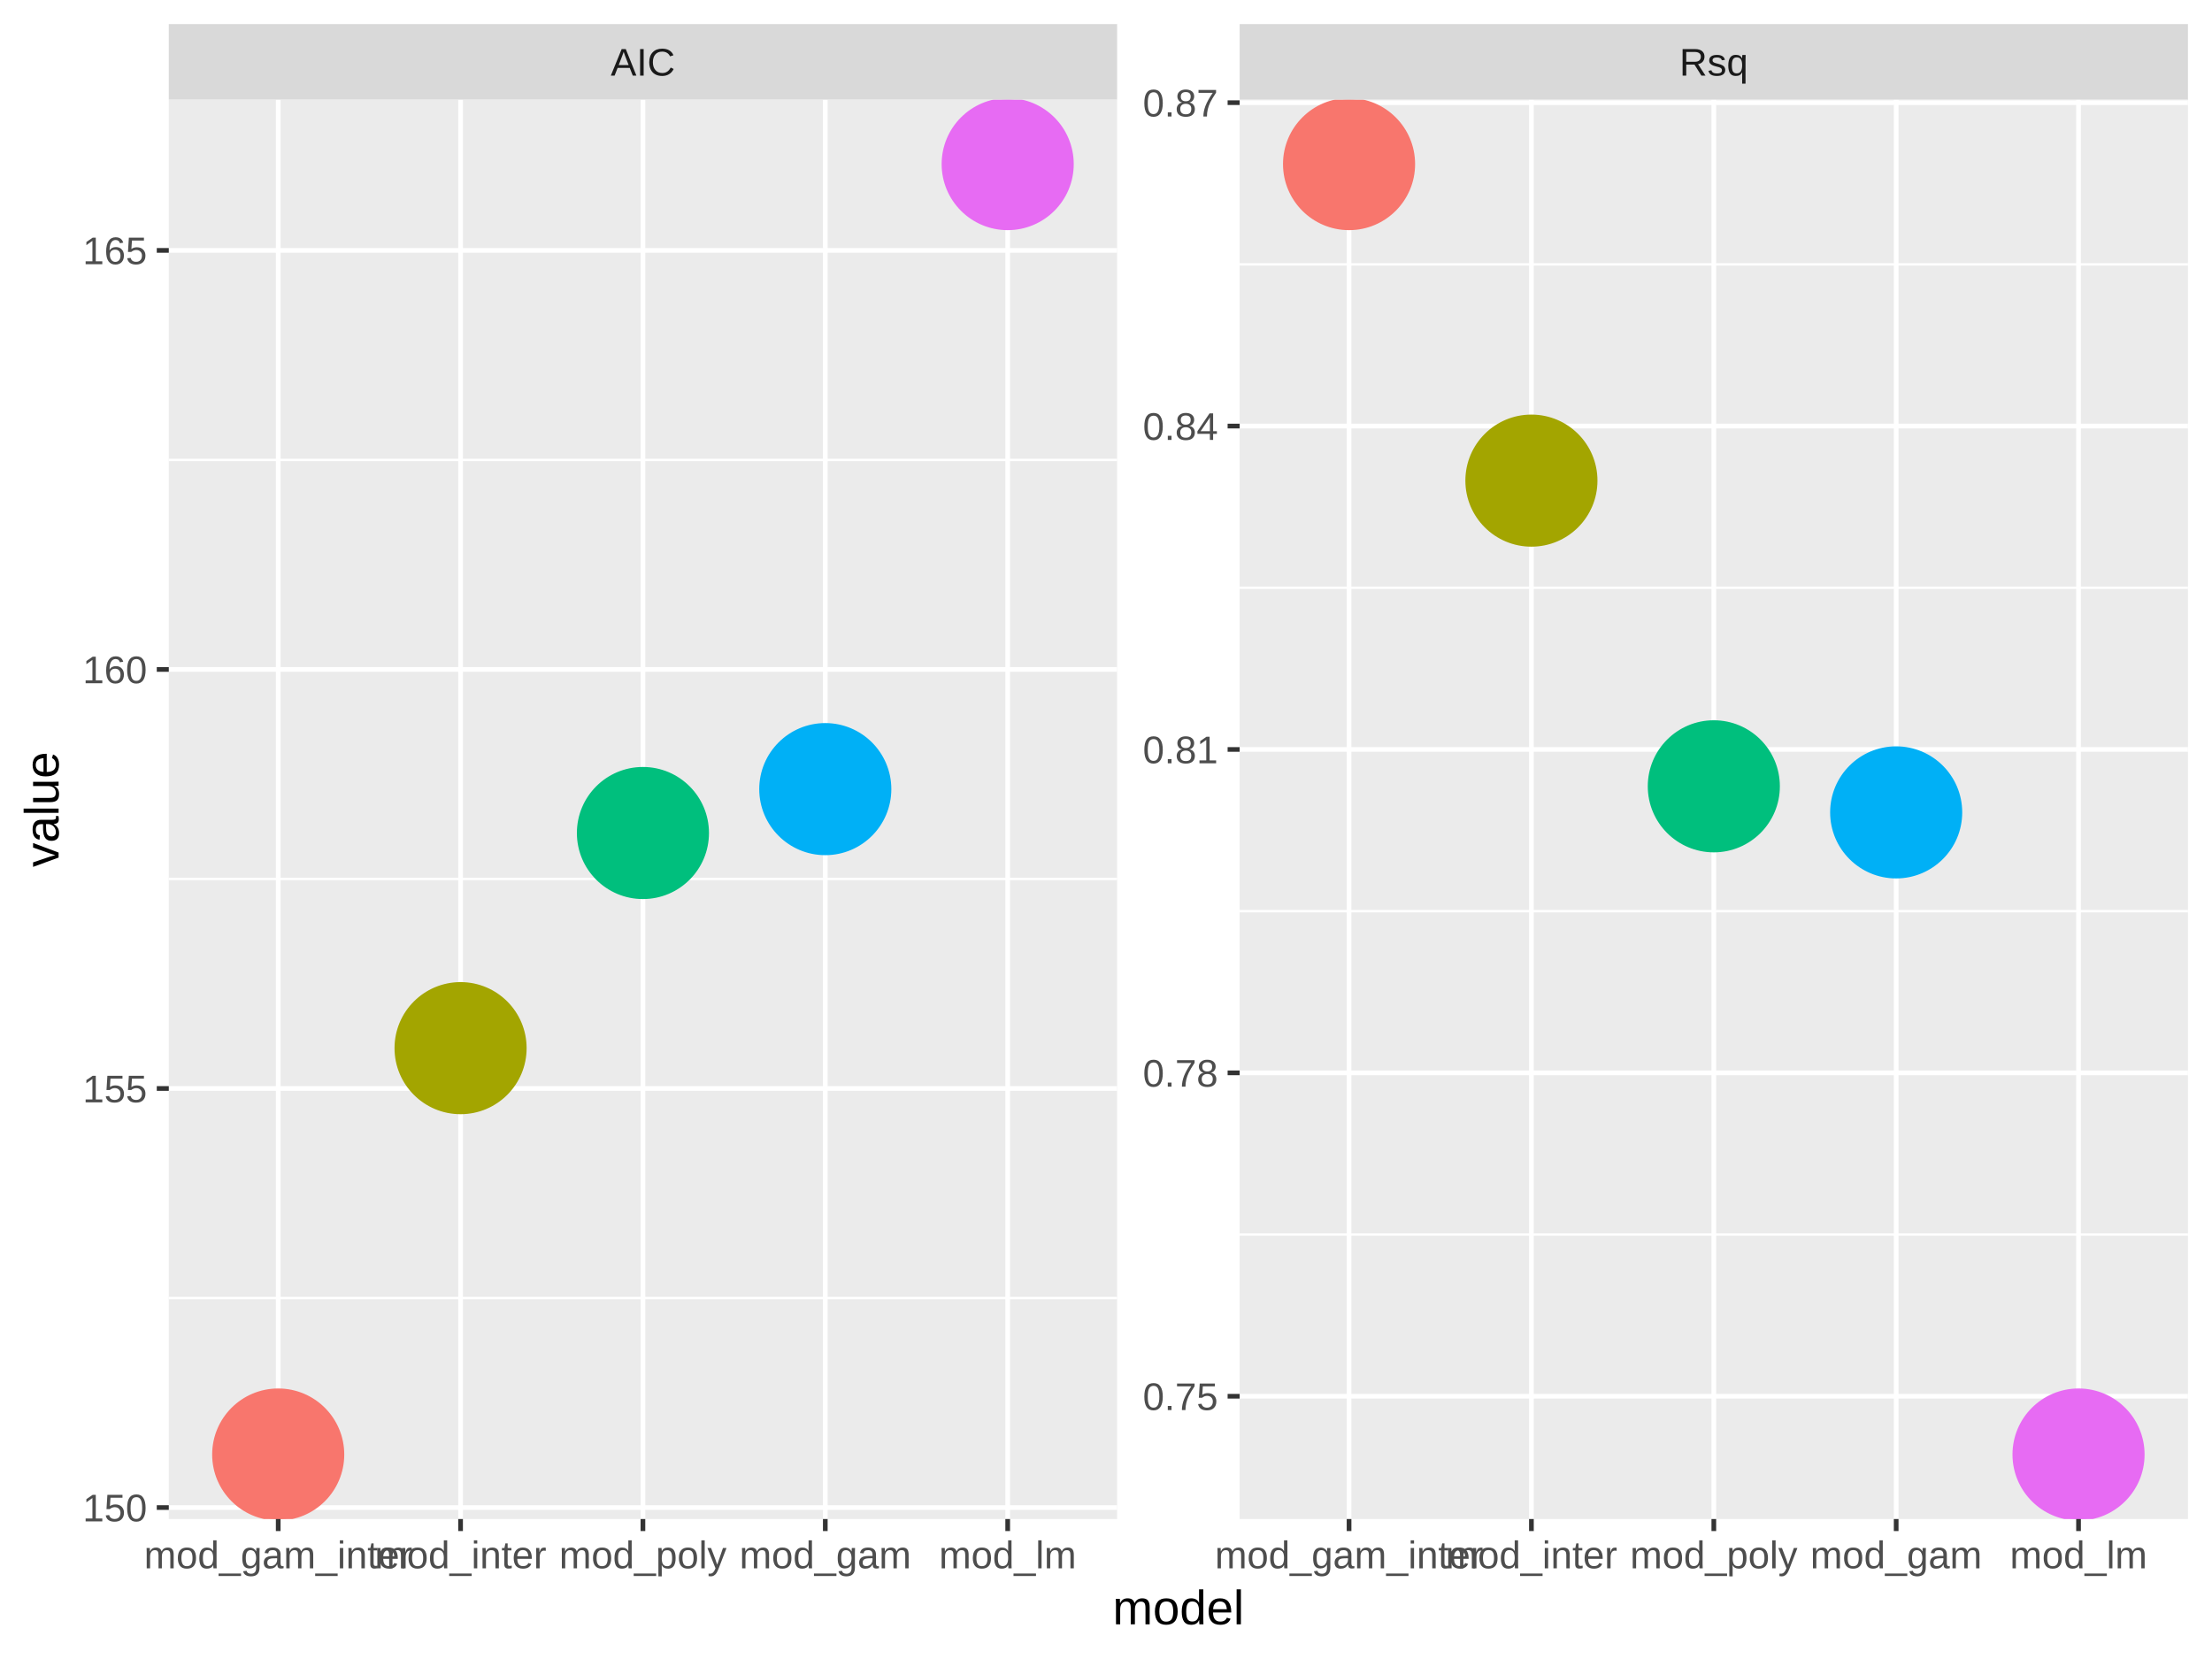
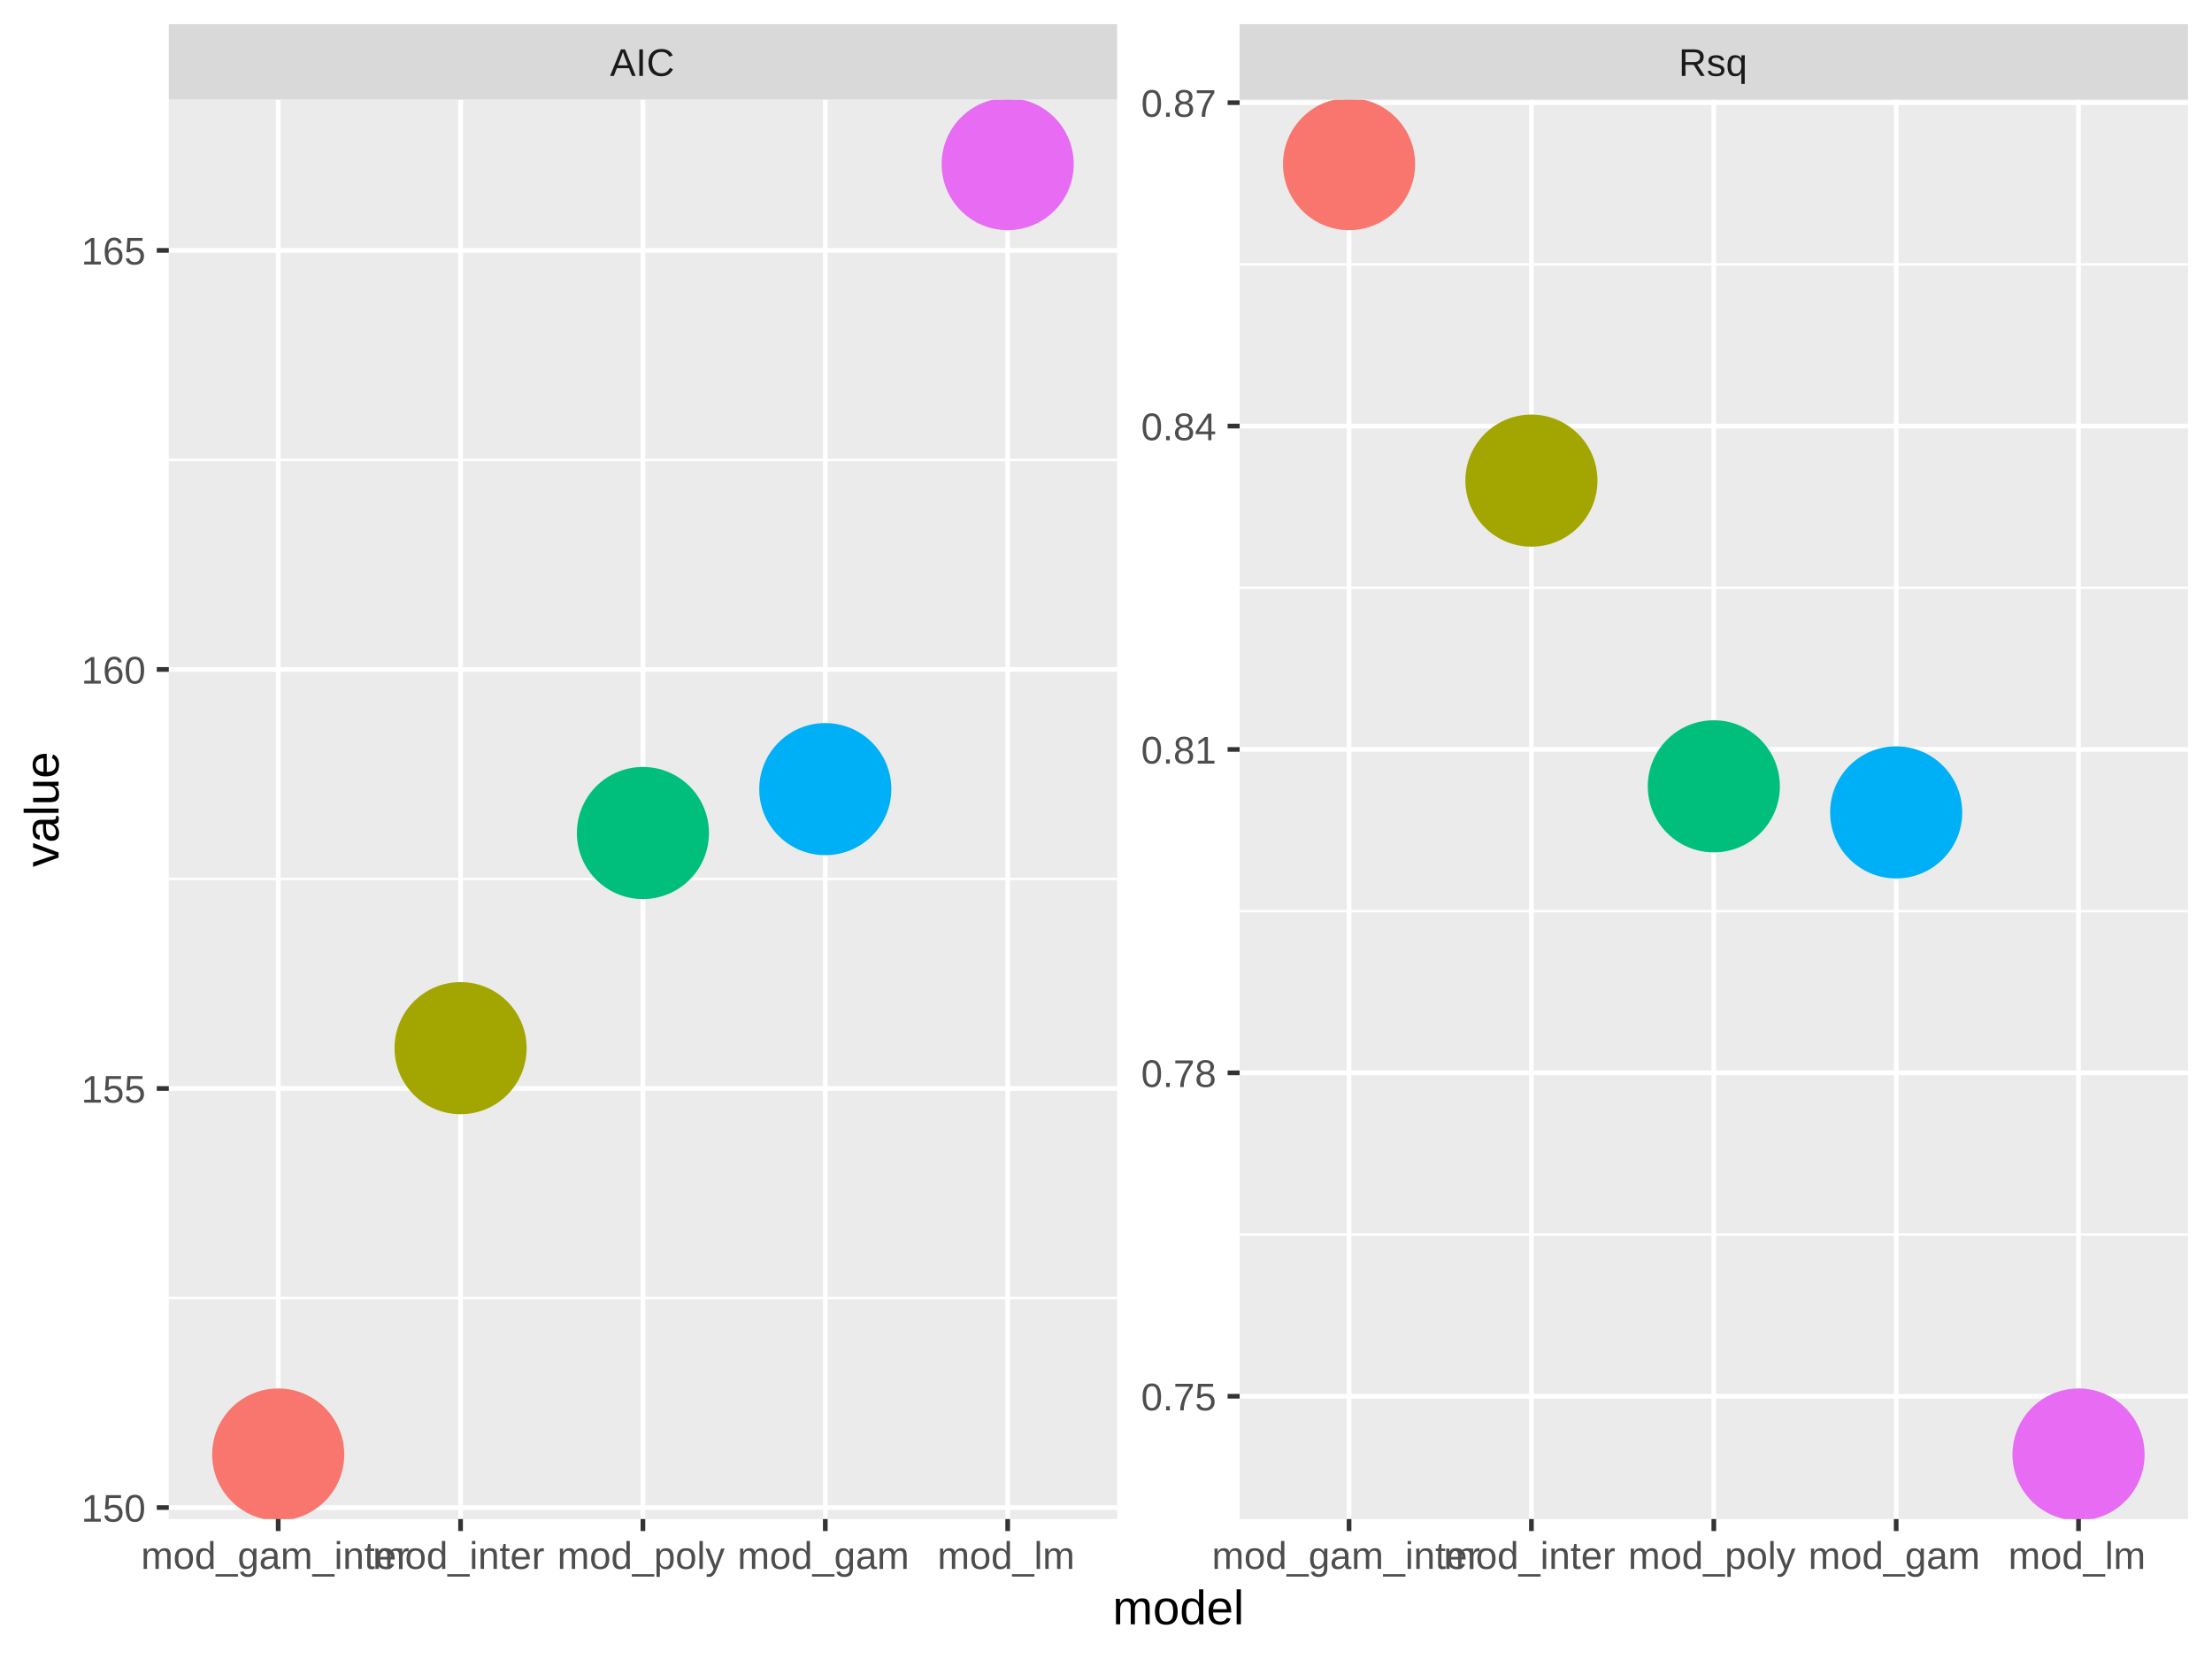
<svg xmlns="http://www.w3.org/2000/svg" viewBox="0 0 504.00 378.00">
  <defs>
    <style type="text/css">
    line, polyline, polygon, path, rect, circle {
      fill: none;
      stroke: #000000;
      stroke-linecap: round;
      stroke-linejoin: round;
      stroke-miterlimit: 10.00;
    }
  </style>
  </defs>
  <rect width="100%" height="100%" style="stroke: none; fill: none;" />
  <rect x="0.00" y="0.00" width="504.00" height="378.00" style="stroke-width: 1.07; stroke: #FFFFFF; fill: #FFFFFF;" />
  <defs>
    <clipPath id="cpMzguNDZ8MjU0LjUzfDM0Ni4xMXwyMi42OQ==">
      <rect x="38.46" y="22.69" width="216.07" height="323.42" />
    </clipPath>
  </defs>
  <rect x="38.46" y="22.69" width="216.07" height="323.42" style="stroke-width: 1.07; stroke: none; fill: #EBEBEB;" clip-path="url(#cpMzguNDZ8MjU0LjUzfDM0Ni4xMXwyMi42OQ==)" />
  <polyline points="38.46,295.75 254.53,295.75 " style="stroke-width: 0.53; stroke: #FFFFFF; stroke-linecap: butt;" clip-path="url(#cpMzguNDZ8MjU0LjUzfDM0Ni4xMXwyMi42OQ==)" />
  <polyline points="38.46,200.27 254.53,200.27 " style="stroke-width: 0.53; stroke: #FFFFFF; stroke-linecap: butt;" clip-path="url(#cpMzguNDZ8MjU0LjUzfDM0Ni4xMXwyMi42OQ==)" />
  <polyline points="38.46,104.79 254.53,104.79 " style="stroke-width: 0.53; stroke: #FFFFFF; stroke-linecap: butt;" clip-path="url(#cpMzguNDZ8MjU0LjUzfDM0Ni4xMXwyMi42OQ==)" />
  <polyline points="38.46,343.49 254.53,343.49 " style="stroke-width: 1.07; stroke: #FFFFFF; stroke-linecap: butt;" clip-path="url(#cpMzguNDZ8MjU0LjUzfDM0Ni4xMXwyMi42OQ==)" />
  <polyline points="38.46,248.01 254.53,248.01 " style="stroke-width: 1.07; stroke: #FFFFFF; stroke-linecap: butt;" clip-path="url(#cpMzguNDZ8MjU0LjUzfDM0Ni4xMXwyMi42OQ==)" />
  <polyline points="38.46,152.53 254.53,152.53 " style="stroke-width: 1.07; stroke: #FFFFFF; stroke-linecap: butt;" clip-path="url(#cpMzguNDZ8MjU0LjUzfDM0Ni4xMXwyMi42OQ==)" />
  <polyline points="38.46,57.05 254.53,57.05 " style="stroke-width: 1.07; stroke: #FFFFFF; stroke-linecap: butt;" clip-path="url(#cpMzguNDZ8MjU0LjUzfDM0Ni4xMXwyMi42OQ==)" />
  <polyline points="63.39,346.11 63.39,22.69 " style="stroke-width: 1.07; stroke: #FFFFFF; stroke-linecap: butt;" clip-path="url(#cpMzguNDZ8MjU0LjUzfDM0Ni4xMXwyMi42OQ==)" />
  <polyline points="104.94,346.11 104.94,22.69 " style="stroke-width: 1.07; stroke: #FFFFFF; stroke-linecap: butt;" clip-path="url(#cpMzguNDZ8MjU0LjUzfDM0Ni4xMXwyMi42OQ==)" />
  <polyline points="146.49,346.11 146.49,22.69 " style="stroke-width: 1.07; stroke: #FFFFFF; stroke-linecap: butt;" clip-path="url(#cpMzguNDZ8MjU0LjUzfDM0Ni4xMXwyMi42OQ==)" />
  <polyline points="188.04,346.11 188.04,22.69 " style="stroke-width: 1.07; stroke: #FFFFFF; stroke-linecap: butt;" clip-path="url(#cpMzguNDZ8MjU0LjUzfDM0Ni4xMXwyMi42OQ==)" />
  <polyline points="229.60,346.11 229.60,22.69 " style="stroke-width: 1.07; stroke: #FFFFFF; stroke-linecap: butt;" clip-path="url(#cpMzguNDZ8MjU0LjUzfDM0Ni4xMXwyMi42OQ==)" />
  <circle cx="63.39" cy="331.41" r="11.02pt" style="stroke-width: 0.71; stroke: #F8766D; fill: #F8766D;" clip-path="url(#cpMzguNDZ8MjU0LjUzfDM0Ni4xMXwyMi42OQ==)" />
  <circle cx="104.94" cy="238.82" r="11.02pt" style="stroke-width: 0.71; stroke: #A3A500; fill: #A3A500;" clip-path="url(#cpMzguNDZ8MjU0LjUzfDM0Ni4xMXwyMi42OQ==)" />
  <circle cx="146.49" cy="189.80" r="11.02pt" style="stroke-width: 0.71; stroke: #00BF7D; fill: #00BF7D;" clip-path="url(#cpMzguNDZ8MjU0LjUzfDM0Ni4xMXwyMi42OQ==)" />
  <circle cx="188.04" cy="179.80" r="11.02pt" style="stroke-width: 0.71; stroke: #00B0F6; fill: #00B0F6;" clip-path="url(#cpMzguNDZ8MjU0LjUzfDM0Ni4xMXwyMi42OQ==)" />
  <circle cx="229.60" cy="37.39" r="11.02pt" style="stroke-width: 0.71; stroke: #E76BF3; fill: #E76BF3;" clip-path="url(#cpMzguNDZ8MjU0LjUzfDM0Ni4xMXwyMi42OQ==)" />
  <defs>
    <clipPath id="cpMC4wMHw1MDQuMDB8Mzc4LjAwfDAuMDA=">
      <rect x="0.00" y="0.00" width="504.00" height="378.00" />
    </clipPath>
  </defs>
  <defs>
    <clipPath id="cpMjgyLjQ1fDQ5OC41MnwzNDYuMTF8MjIuNjk=">
      <rect x="282.45" y="22.69" width="216.07" height="323.42" />
    </clipPath>
  </defs>
  <rect x="282.45" y="22.69" width="216.07" height="323.42" style="stroke-width: 1.07; stroke: none; fill: #EBEBEB;" clip-path="url(#cpMjgyLjQ1fDQ5OC41MnwzNDYuMTF8MjIuNjk=)" />
  <polyline points="282.45,281.29 498.52,281.29 " style="stroke-width: 0.53; stroke: #FFFFFF; stroke-linecap: butt;" clip-path="url(#cpMjgyLjQ1fDQ5OC41MnwzNDYuMTF8MjIuNjk=)" />
  <polyline points="282.45,207.61 498.52,207.61 " style="stroke-width: 0.53; stroke: #FFFFFF; stroke-linecap: butt;" clip-path="url(#cpMjgyLjQ1fDQ5OC41MnwzNDYuMTF8MjIuNjk=)" />
  <polyline points="282.45,133.92 498.52,133.92 " style="stroke-width: 0.53; stroke: #FFFFFF; stroke-linecap: butt;" clip-path="url(#cpMjgyLjQ1fDQ5OC41MnwzNDYuMTF8MjIuNjk=)" />
  <polyline points="282.45,60.24 498.52,60.24 " style="stroke-width: 0.53; stroke: #FFFFFF; stroke-linecap: butt;" clip-path="url(#cpMjgyLjQ1fDQ5OC41MnwzNDYuMTF8MjIuNjk=)" />
  <polyline points="282.45,318.13 498.52,318.13 " style="stroke-width: 1.07; stroke: #FFFFFF; stroke-linecap: butt;" clip-path="url(#cpMjgyLjQ1fDQ5OC41MnwzNDYuMTF8MjIuNjk=)" />
  <polyline points="282.45,244.45 498.52,244.45 " style="stroke-width: 1.07; stroke: #FFFFFF; stroke-linecap: butt;" clip-path="url(#cpMjgyLjQ1fDQ5OC41MnwzNDYuMTF8MjIuNjk=)" />
  <polyline points="282.45,170.76 498.52,170.76 " style="stroke-width: 1.07; stroke: #FFFFFF; stroke-linecap: butt;" clip-path="url(#cpMjgyLjQ1fDQ5OC41MnwzNDYuMTF8MjIuNjk=)" />
  <polyline points="282.45,97.08 498.52,97.08 " style="stroke-width: 1.07; stroke: #FFFFFF; stroke-linecap: butt;" clip-path="url(#cpMjgyLjQ1fDQ5OC41MnwzNDYuMTF8MjIuNjk=)" />
  <polyline points="282.45,23.39 498.52,23.39 " style="stroke-width: 1.07; stroke: #FFFFFF; stroke-linecap: butt;" clip-path="url(#cpMjgyLjQ1fDQ5OC41MnwzNDYuMTF8MjIuNjk=)" />
  <polyline points="307.38,346.11 307.38,22.69 " style="stroke-width: 1.07; stroke: #FFFFFF; stroke-linecap: butt;" clip-path="url(#cpMjgyLjQ1fDQ5OC41MnwzNDYuMTF8MjIuNjk=)" />
  <polyline points="348.93,346.11 348.93,22.69 " style="stroke-width: 1.07; stroke: #FFFFFF; stroke-linecap: butt;" clip-path="url(#cpMjgyLjQ1fDQ5OC41MnwzNDYuMTF8MjIuNjk=)" />
  <polyline points="390.49,346.11 390.49,22.69 " style="stroke-width: 1.07; stroke: #FFFFFF; stroke-linecap: butt;" clip-path="url(#cpMjgyLjQ1fDQ5OC41MnwzNDYuMTF8MjIuNjk=)" />
  <polyline points="432.04,346.11 432.04,22.69 " style="stroke-width: 1.07; stroke: #FFFFFF; stroke-linecap: butt;" clip-path="url(#cpMjgyLjQ1fDQ5OC41MnwzNDYuMTF8MjIuNjk=)" />
  <polyline points="473.59,346.11 473.59,22.69 " style="stroke-width: 1.07; stroke: #FFFFFF; stroke-linecap: butt;" clip-path="url(#cpMjgyLjQ1fDQ5OC41MnwzNDYuMTF8MjIuNjk=)" />
  <circle cx="307.38" cy="37.39" r="11.02pt" style="stroke-width: 0.71; stroke: #F8766D; fill: #F8766D;" clip-path="url(#cpMjgyLjQ1fDQ5OC41MnwzNDYuMTF8MjIuNjk=)" />
  <circle cx="348.93" cy="109.51" r="11.02pt" style="stroke-width: 0.71; stroke: #A3A500; fill: #A3A500;" clip-path="url(#cpMjgyLjQ1fDQ5OC41MnwzNDYuMTF8MjIuNjk=)" />
  <circle cx="390.49" cy="179.16" r="11.02pt" style="stroke-width: 0.71; stroke: #00BF7D; fill: #00BF7D;" clip-path="url(#cpMjgyLjQ1fDQ5OC41MnwzNDYuMTF8MjIuNjk=)" />
  <circle cx="432.04" cy="185.10" r="11.02pt" style="stroke-width: 0.71; stroke: #00B0F6; fill: #00B0F6;" clip-path="url(#cpMjgyLjQ1fDQ5OC41MnwzNDYuMTF8MjIuNjk=)" />
  <circle cx="473.59" cy="331.41" r="11.02pt" style="stroke-width: 0.71; stroke: #E76BF3; fill: #E76BF3;" clip-path="url(#cpMjgyLjQ1fDQ5OC41MnwzNDYuMTF8MjIuNjk=)" />
  <defs>
    <clipPath id="cpMC4wMHw1MDQuMDB8Mzc4LjAwfDAuMDA=">
      <rect x="0.00" y="0.00" width="504.00" height="378.00" />
    </clipPath>
  </defs>
  <defs>
    <clipPath id="cpMzguNDZ8MjU0LjUzfDIyLjY5fDUuNDg=">
      <rect x="38.46" y="5.48" width="216.07" height="17.21" />
    </clipPath>
  </defs>
  <rect x="38.46" y="5.48" width="216.07" height="17.21" style="stroke-width: 1.07; stroke: none; fill: #D9D9D9;" clip-path="url(#cpMzguNDZ8MjU0LjUzfDIyLjY5fDUuNDg=)" />
  <g clip-path="url(#cpMzguNDZ8MjU0LjUzfDIyLjY5fDUuNDg=)">
-     <text x="139.16" y="17.23" style="font-size: 8.80px; fill: #1A1A1A; font-family: Arial;" textLength="14.67px" lengthAdjust="spacingAndGlyphs">AIC</text>
+     <text x="138.99" y="17.30" style="font-size: 8.80px; fill: #1A1A1A; font-family: Arial;" textLength="15.00px" lengthAdjust="spacingAndGlyphs">AIC</text>
  </g>
  <defs>
    <clipPath id="cpMC4wMHw1MDQuMDB8Mzc4LjAwfDAuMDA=">
      <rect x="0.00" y="0.00" width="504.00" height="378.00" />
    </clipPath>
  </defs>
  <defs>
    <clipPath id="cpMjgyLjQ1fDQ5OC41MnwyMi42OXw1LjQ4">
      <rect x="282.45" y="5.48" width="216.07" height="17.21" />
    </clipPath>
  </defs>
  <rect x="282.45" y="5.48" width="216.07" height="17.21" style="stroke-width: 1.07; stroke: none; fill: #D9D9D9;" clip-path="url(#cpMjgyLjQ1fDQ5OC41MnwyMi42OXw1LjQ4)" />
  <g clip-path="url(#cpMjgyLjQ1fDQ5OC41MnwyMi42OXw1LjQ4)">
-     <text x="382.66" y="17.23" style="font-size: 8.80px; fill: #1A1A1A; font-family: Arial;" textLength="15.65px" lengthAdjust="spacingAndGlyphs">Rsq</text>
+     <text x="382.48" y="17.30" style="font-size: 8.80px; fill: #1A1A1A; font-family: Arial;" textLength="16.00px" lengthAdjust="spacingAndGlyphs">Rsq</text>
  </g>
  <defs>
    <clipPath id="cpMC4wMHw1MDQuMDB8Mzc4LjAwfDAuMDA=">
      <rect x="0.00" y="0.00" width="504.00" height="378.00" />
    </clipPath>
  </defs>
  <polyline points="63.39,348.85 63.39,346.11 " style="stroke-width: 1.07; stroke: #333333; stroke-linecap: butt;" clip-path="url(#cpMC4wMHw1MDQuMDB8Mzc4LjAwfDAuMDA=)" />
  <polyline points="104.94,348.85 104.94,346.11 " style="stroke-width: 1.07; stroke: #333333; stroke-linecap: butt;" clip-path="url(#cpMC4wMHw1MDQuMDB8Mzc4LjAwfDAuMDA=)" />
  <polyline points="146.49,348.85 146.49,346.11 " style="stroke-width: 1.07; stroke: #333333; stroke-linecap: butt;" clip-path="url(#cpMC4wMHw1MDQuMDB8Mzc4LjAwfDAuMDA=)" />
  <polyline points="188.04,348.85 188.04,346.11 " style="stroke-width: 1.07; stroke: #333333; stroke-linecap: butt;" clip-path="url(#cpMC4wMHw1MDQuMDB8Mzc4LjAwfDAuMDA=)" />
  <polyline points="229.60,348.85 229.60,346.11 " style="stroke-width: 1.07; stroke: #333333; stroke-linecap: butt;" clip-path="url(#cpMC4wMHw1MDQuMDB8Mzc4LjAwfDAuMDA=)" />
  <g clip-path="url(#cpMC4wMHw1MDQuMDB8Mzc4LjAwfDAuMDA=)">
-     <text x="32.82" y="357.34" style="font-size: 8.80px; fill: #4D4D4D; font-family: Arial;" textLength="61.14px" lengthAdjust="spacingAndGlyphs">mod_gam_inter</text>
+     <text x="32.12" y="357.48" style="font-size: 8.80px; fill: #4D4D4D; font-family: Arial;" textLength="62.53px" lengthAdjust="spacingAndGlyphs">mod_gam_inter</text>
  </g>
  <g clip-path="url(#cpMC4wMHw1MDQuMDB8Mzc4LjAwfDAuMDA=)">
-     <text x="85.37" y="357.34" style="font-size: 8.80px; fill: #4D4D4D; font-family: Arial;" textLength="39.13px" lengthAdjust="spacingAndGlyphs">mod_inter</text>
+     <text x="84.93" y="357.48" style="font-size: 8.80px; fill: #4D4D4D; font-family: Arial;" textLength="40.02px" lengthAdjust="spacingAndGlyphs">mod_inter</text>
  </g>
  <g clip-path="url(#cpMC4wMHw1MDQuMDB8Mzc4LjAwfDAuMDA=)">
-     <text x="127.41" y="357.34" style="font-size: 8.80px; fill: #4D4D4D; font-family: Arial;" textLength="38.16px" lengthAdjust="spacingAndGlyphs">mod_poly</text>
+     <text x="126.98" y="357.48" style="font-size: 8.80px; fill: #4D4D4D; font-family: Arial;" textLength="39.02px" lengthAdjust="spacingAndGlyphs">mod_poly</text>
  </g>
  <g clip-path="url(#cpMC4wMHw1MDQuMDB8Mzc4LjAwfDAuMDA=)">
-     <text x="168.48" y="357.34" style="font-size: 8.80px; fill: #4D4D4D; font-family: Arial;" textLength="39.13px" lengthAdjust="spacingAndGlyphs">mod_gam</text>
+     <text x="168.03" y="357.48" style="font-size: 8.80px; fill: #4D4D4D; font-family: Arial;" textLength="40.02px" lengthAdjust="spacingAndGlyphs">mod_gam</text>
  </g>
  <g clip-path="url(#cpMC4wMHw1MDQuMDB8Mzc4LjAwfDAuMDA=)">
-     <text x="213.95" y="357.34" style="font-size: 8.80px; fill: #4D4D4D; font-family: Arial;" textLength="31.30px" lengthAdjust="spacingAndGlyphs">mod_lm</text>
+     <text x="213.59" y="357.48" style="font-size: 8.80px; fill: #4D4D4D; font-family: Arial;" textLength="32.01px" lengthAdjust="spacingAndGlyphs">mod_lm</text>
  </g>
  <polyline points="307.38,348.85 307.38,346.11 " style="stroke-width: 1.07; stroke: #333333; stroke-linecap: butt;" clip-path="url(#cpMC4wMHw1MDQuMDB8Mzc4LjAwfDAuMDA=)" />
  <polyline points="348.93,348.85 348.93,346.11 " style="stroke-width: 1.07; stroke: #333333; stroke-linecap: butt;" clip-path="url(#cpMC4wMHw1MDQuMDB8Mzc4LjAwfDAuMDA=)" />
  <polyline points="390.49,348.85 390.49,346.11 " style="stroke-width: 1.07; stroke: #333333; stroke-linecap: butt;" clip-path="url(#cpMC4wMHw1MDQuMDB8Mzc4LjAwfDAuMDA=)" />
  <polyline points="432.04,348.85 432.04,346.11 " style="stroke-width: 1.07; stroke: #333333; stroke-linecap: butt;" clip-path="url(#cpMC4wMHw1MDQuMDB8Mzc4LjAwfDAuMDA=)" />
  <polyline points="473.59,348.85 473.59,346.11 " style="stroke-width: 1.07; stroke: #333333; stroke-linecap: butt;" clip-path="url(#cpMC4wMHw1MDQuMDB8Mzc4LjAwfDAuMDA=)" />
  <g clip-path="url(#cpMC4wMHw1MDQuMDB8Mzc4LjAwfDAuMDA=)">
-     <text x="276.81" y="357.34" style="font-size: 8.80px; fill: #4D4D4D; font-family: Arial;" textLength="61.14px" lengthAdjust="spacingAndGlyphs">mod_gam_inter</text>
+     <text x="276.12" y="357.48" style="font-size: 8.80px; fill: #4D4D4D; font-family: Arial;" textLength="62.53px" lengthAdjust="spacingAndGlyphs">mod_gam_inter</text>
  </g>
  <g clip-path="url(#cpMC4wMHw1MDQuMDB8Mzc4LjAwfDAuMDA=)">
-     <text x="329.37" y="357.34" style="font-size: 8.80px; fill: #4D4D4D; font-family: Arial;" textLength="39.13px" lengthAdjust="spacingAndGlyphs">mod_inter</text>
+     <text x="328.92" y="357.48" style="font-size: 8.80px; fill: #4D4D4D; font-family: Arial;" textLength="40.02px" lengthAdjust="spacingAndGlyphs">mod_inter</text>
  </g>
  <g clip-path="url(#cpMC4wMHw1MDQuMDB8Mzc4LjAwfDAuMDA=)">
-     <text x="371.41" y="357.34" style="font-size: 8.80px; fill: #4D4D4D; font-family: Arial;" textLength="38.16px" lengthAdjust="spacingAndGlyphs">mod_poly</text>
+     <text x="370.97" y="357.48" style="font-size: 8.80px; fill: #4D4D4D; font-family: Arial;" textLength="39.02px" lengthAdjust="spacingAndGlyphs">mod_poly</text>
  </g>
  <g clip-path="url(#cpMC4wMHw1MDQuMDB8Mzc4LjAwfDAuMDA=)">
-     <text x="412.47" y="357.34" style="font-size: 8.80px; fill: #4D4D4D; font-family: Arial;" textLength="39.13px" lengthAdjust="spacingAndGlyphs">mod_gam</text>
+     <text x="412.03" y="357.48" style="font-size: 8.80px; fill: #4D4D4D; font-family: Arial;" textLength="40.02px" lengthAdjust="spacingAndGlyphs">mod_gam</text>
  </g>
  <g clip-path="url(#cpMC4wMHw1MDQuMDB8Mzc4LjAwfDAuMDA=)">
-     <text x="457.94" y="357.34" style="font-size: 8.80px; fill: #4D4D4D; font-family: Arial;" textLength="31.30px" lengthAdjust="spacingAndGlyphs">mod_lm</text>
+     <text x="457.58" y="357.48" style="font-size: 8.80px; fill: #4D4D4D; font-family: Arial;" textLength="32.01px" lengthAdjust="spacingAndGlyphs">mod_lm</text>
  </g>
  <g clip-path="url(#cpMC4wMHw1MDQuMDB8Mzc4LjAwfDAuMDA=)">
-     <text x="260.39" y="321.28" style="font-size: 8.80px; fill: #4D4D4D; font-family: Arial;" textLength="17.13px" lengthAdjust="spacingAndGlyphs">0.75</text>
+     <text x="260.00" y="321.35" style="font-size: 8.80px; fill: #4D4D4D; font-family: Arial;" textLength="17.52px" lengthAdjust="spacingAndGlyphs">0.75</text>
  </g>
  <g clip-path="url(#cpMC4wMHw1MDQuMDB8Mzc4LjAwfDAuMDA=)">
-     <text x="260.39" y="247.60" style="font-size: 8.80px; fill: #4D4D4D; font-family: Arial;" textLength="17.13px" lengthAdjust="spacingAndGlyphs">0.78</text>
+     <text x="260.00" y="247.67" style="font-size: 8.80px; fill: #4D4D4D; font-family: Arial;" textLength="17.52px" lengthAdjust="spacingAndGlyphs">0.78</text>
  </g>
  <g clip-path="url(#cpMC4wMHw1MDQuMDB8Mzc4LjAwfDAuMDA=)">
-     <text x="260.39" y="173.91" style="font-size: 8.80px; fill: #4D4D4D; font-family: Arial;" textLength="17.13px" lengthAdjust="spacingAndGlyphs">0.81</text>
+     <text x="260.00" y="173.98" style="font-size: 8.80px; fill: #4D4D4D; font-family: Arial;" textLength="17.52px" lengthAdjust="spacingAndGlyphs">0.81</text>
  </g>
  <g clip-path="url(#cpMC4wMHw1MDQuMDB8Mzc4LjAwfDAuMDA=)">
-     <text x="260.39" y="100.23" style="font-size: 8.80px; fill: #4D4D4D; font-family: Arial;" textLength="17.13px" lengthAdjust="spacingAndGlyphs">0.84</text>
+     <text x="260.00" y="100.30" style="font-size: 8.80px; fill: #4D4D4D; font-family: Arial;" textLength="17.52px" lengthAdjust="spacingAndGlyphs">0.84</text>
  </g>
  <g clip-path="url(#cpMC4wMHw1MDQuMDB8Mzc4LjAwfDAuMDA=)">
-     <text x="260.39" y="26.54" style="font-size: 8.80px; fill: #4D4D4D; font-family: Arial;" textLength="17.13px" lengthAdjust="spacingAndGlyphs">0.87</text>
+     <text x="260.00" y="26.61" style="font-size: 8.80px; fill: #4D4D4D; font-family: Arial;" textLength="17.52px" lengthAdjust="spacingAndGlyphs">0.87</text>
  </g>
  <polyline points="279.71,318.13 282.45,318.13 " style="stroke-width: 1.07; stroke: #333333; stroke-linecap: butt;" clip-path="url(#cpMC4wMHw1MDQuMDB8Mzc4LjAwfDAuMDA=)" />
  <polyline points="279.71,244.45 282.45,244.45 " style="stroke-width: 1.07; stroke: #333333; stroke-linecap: butt;" clip-path="url(#cpMC4wMHw1MDQuMDB8Mzc4LjAwfDAuMDA=)" />
  <polyline points="279.71,170.76 282.45,170.76 " style="stroke-width: 1.07; stroke: #333333; stroke-linecap: butt;" clip-path="url(#cpMC4wMHw1MDQuMDB8Mzc4LjAwfDAuMDA=)" />
  <polyline points="279.71,97.08 282.45,97.08 " style="stroke-width: 1.07; stroke: #333333; stroke-linecap: butt;" clip-path="url(#cpMC4wMHw1MDQuMDB8Mzc4LjAwfDAuMDA=)" />
  <polyline points="279.71,23.39 282.45,23.39 " style="stroke-width: 1.07; stroke: #333333; stroke-linecap: butt;" clip-path="url(#cpMC4wMHw1MDQuMDB8Mzc4LjAwfDAuMDA=)" />
  <g clip-path="url(#cpMC4wMHw1MDQuMDB8Mzc4LjAwfDAuMDA=)">
-     <text x="18.84" y="346.64" style="font-size: 8.80px; fill: #4D4D4D; font-family: Arial;" textLength="14.68px" lengthAdjust="spacingAndGlyphs">150</text>
+     <text x="18.51" y="346.71" style="font-size: 8.80px; fill: #4D4D4D; font-family: Arial;" textLength="15.02px" lengthAdjust="spacingAndGlyphs">150</text>
  </g>
  <g clip-path="url(#cpMC4wMHw1MDQuMDB8Mzc4LjAwfDAuMDA=)">
-     <text x="18.84" y="251.16" style="font-size: 8.80px; fill: #4D4D4D; font-family: Arial;" textLength="14.68px" lengthAdjust="spacingAndGlyphs">155</text>
+     <text x="18.51" y="251.23" style="font-size: 8.80px; fill: #4D4D4D; font-family: Arial;" textLength="15.02px" lengthAdjust="spacingAndGlyphs">155</text>
  </g>
  <g clip-path="url(#cpMC4wMHw1MDQuMDB8Mzc4LjAwfDAuMDA=)">
-     <text x="18.84" y="155.68" style="font-size: 8.80px; fill: #4D4D4D; font-family: Arial;" textLength="14.68px" lengthAdjust="spacingAndGlyphs">160</text>
+     <text x="18.51" y="155.75" style="font-size: 8.80px; fill: #4D4D4D; font-family: Arial;" textLength="15.02px" lengthAdjust="spacingAndGlyphs">160</text>
  </g>
  <g clip-path="url(#cpMC4wMHw1MDQuMDB8Mzc4LjAwfDAuMDA=)">
-     <text x="18.84" y="60.20" style="font-size: 8.80px; fill: #4D4D4D; font-family: Arial;" textLength="14.68px" lengthAdjust="spacingAndGlyphs">165</text>
+     <text x="18.51" y="60.27" style="font-size: 8.80px; fill: #4D4D4D; font-family: Arial;" textLength="15.02px" lengthAdjust="spacingAndGlyphs">165</text>
  </g>
  <polyline points="35.72,343.49 38.46,343.49 " style="stroke-width: 1.07; stroke: #333333; stroke-linecap: butt;" clip-path="url(#cpMC4wMHw1MDQuMDB8Mzc4LjAwfDAuMDA=)" />
  <polyline points="35.72,248.01 38.46,248.01 " style="stroke-width: 1.07; stroke: #333333; stroke-linecap: butt;" clip-path="url(#cpMC4wMHw1MDQuMDB8Mzc4LjAwfDAuMDA=)" />
  <polyline points="35.72,152.53 38.46,152.53 " style="stroke-width: 1.07; stroke: #333333; stroke-linecap: butt;" clip-path="url(#cpMC4wMHw1MDQuMDB8Mzc4LjAwfDAuMDA=)" />
  <polyline points="35.72,57.05 38.46,57.05 " style="stroke-width: 1.07; stroke: #333333; stroke-linecap: butt;" clip-path="url(#cpMC4wMHw1MDQuMDB8Mzc4LjAwfDAuMDA=)" />
  <g clip-path="url(#cpMC4wMHw1MDQuMDB8Mzc4LjAwfDAuMDA=)">
    <text x="253.51" y="370.10" style="font-size: 11.00px; font-family: Arial;" textLength="29.96px" lengthAdjust="spacingAndGlyphs">model</text>
  </g>
  <g clip-path="url(#cpMC4wMHw1MDQuMDB8Mzc4LjAwfDAuMDA=)">
    <text transform="translate(13.35,197.55) rotate(-90)" style="font-size: 11.00px; font-family: Arial;" textLength="26.30px" lengthAdjust="spacingAndGlyphs">value</text>
  </g>
</svg>
